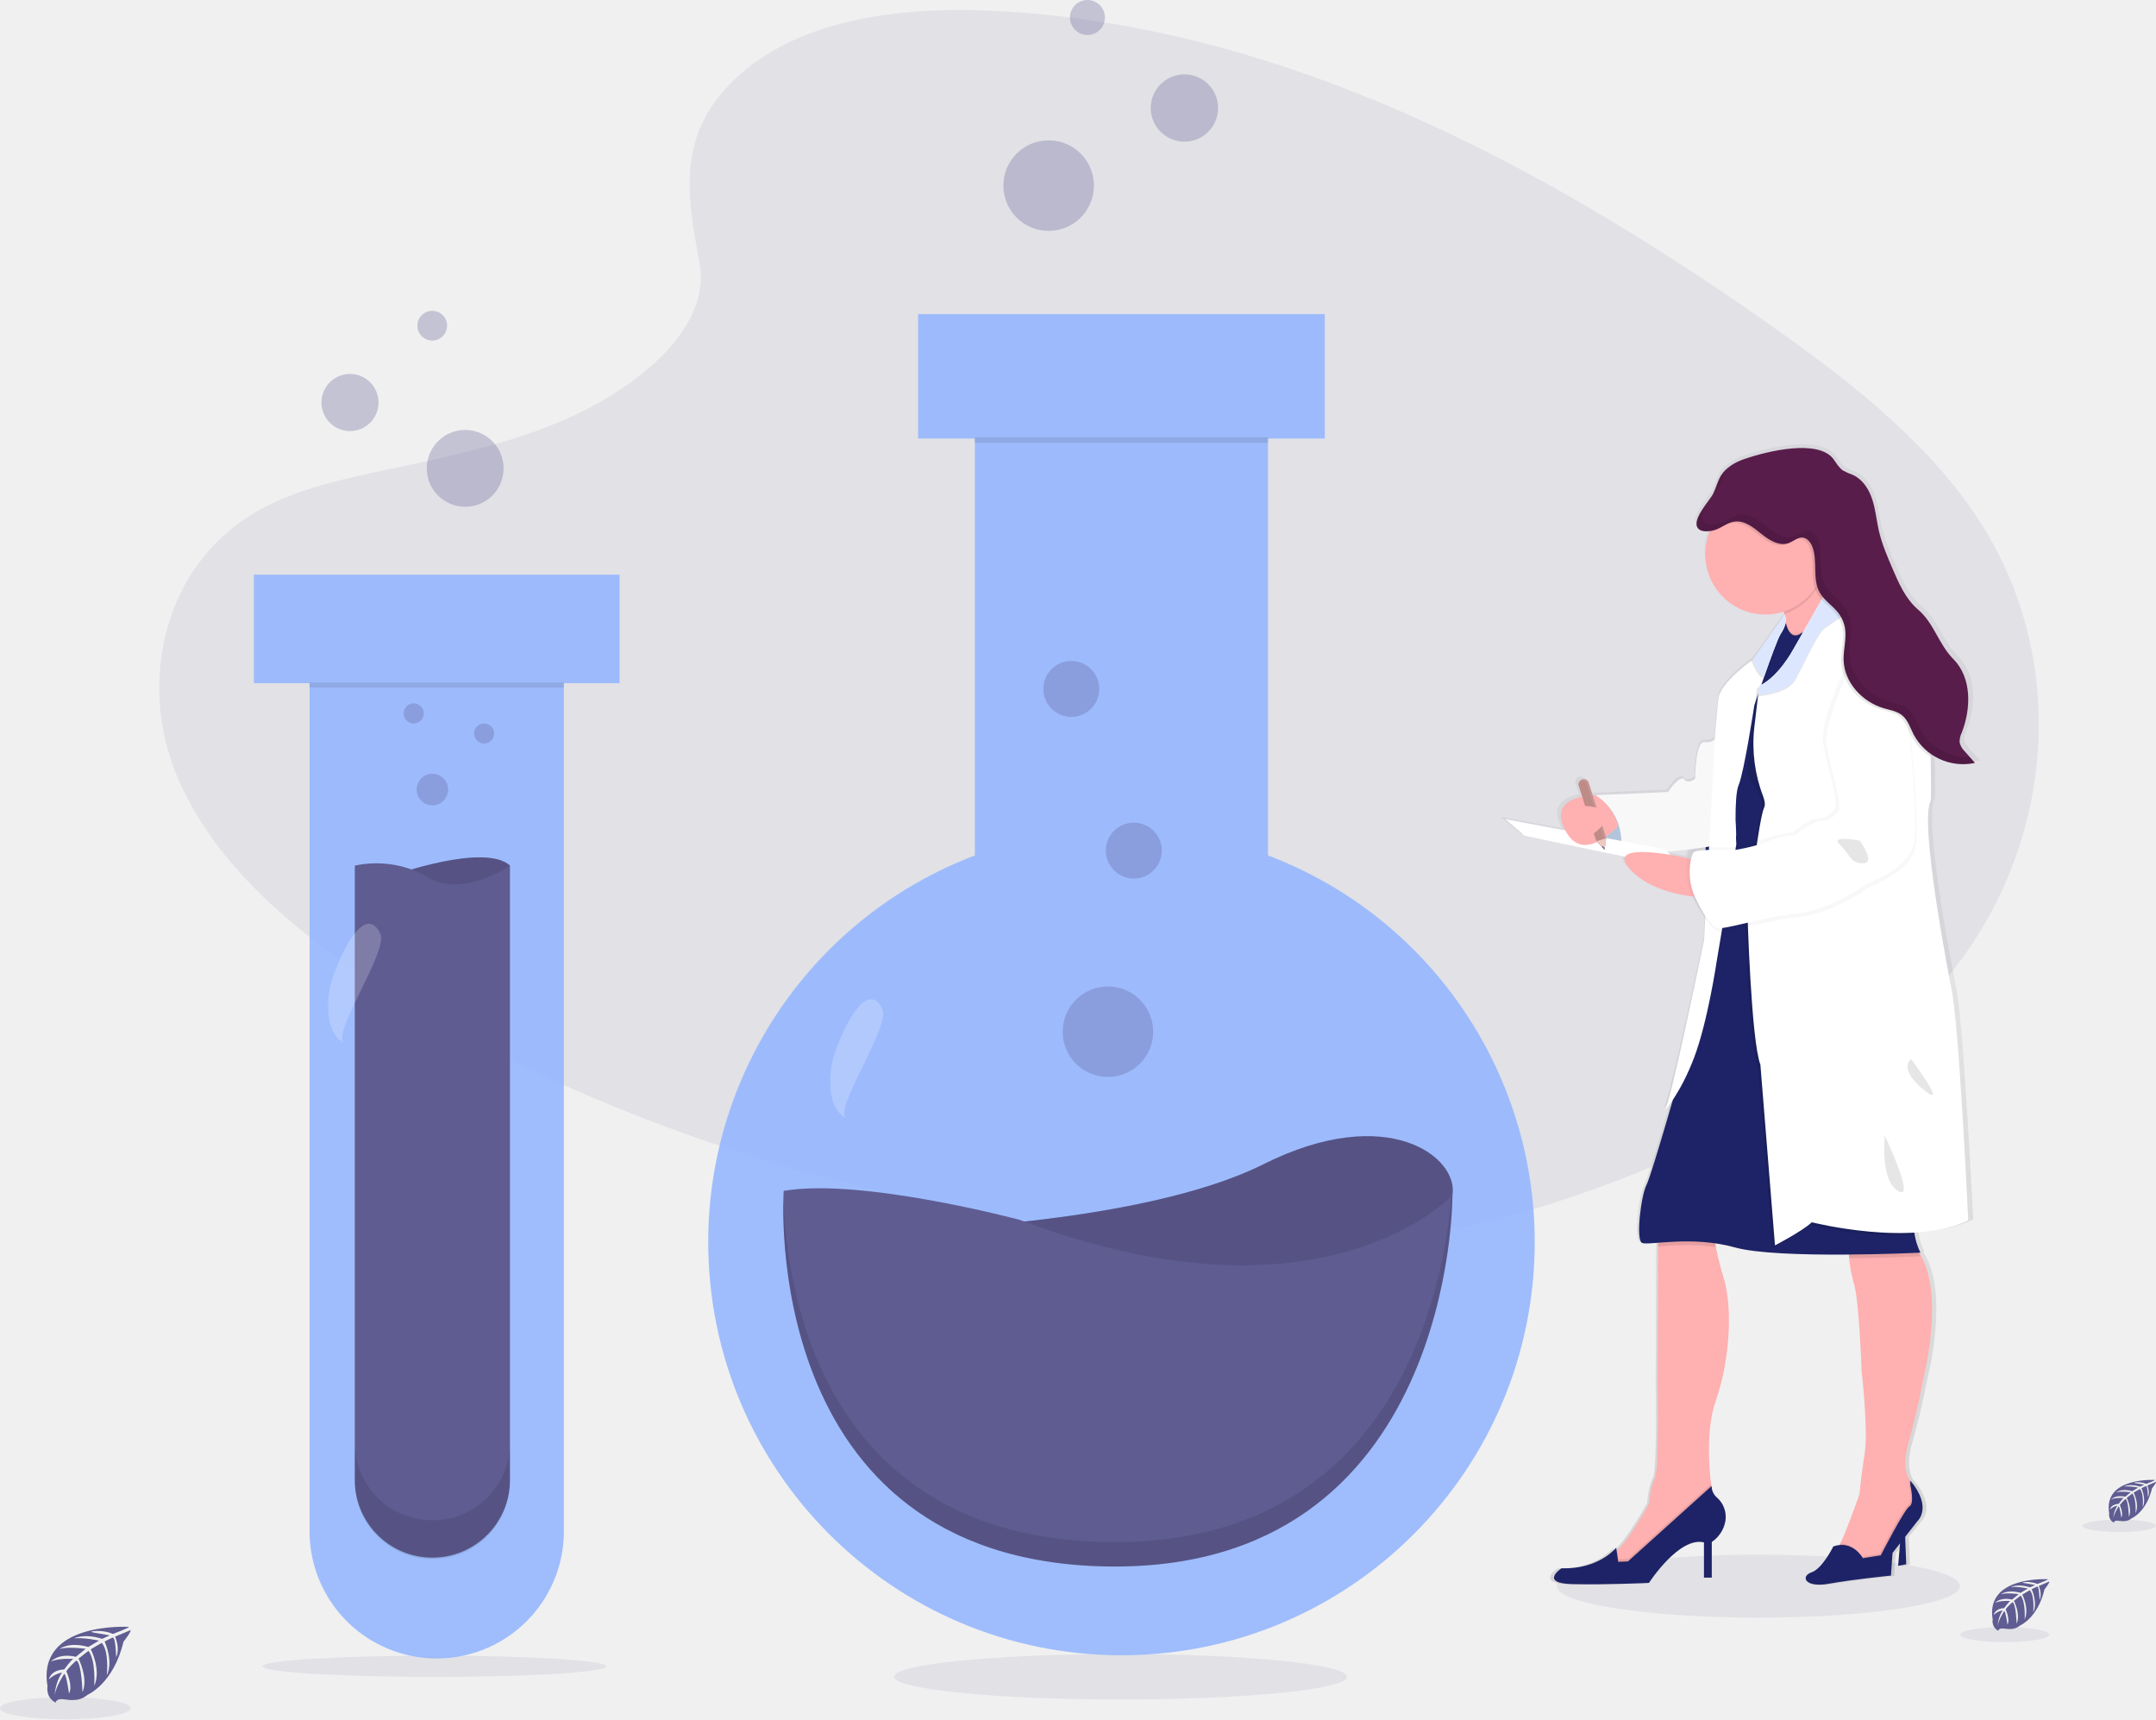
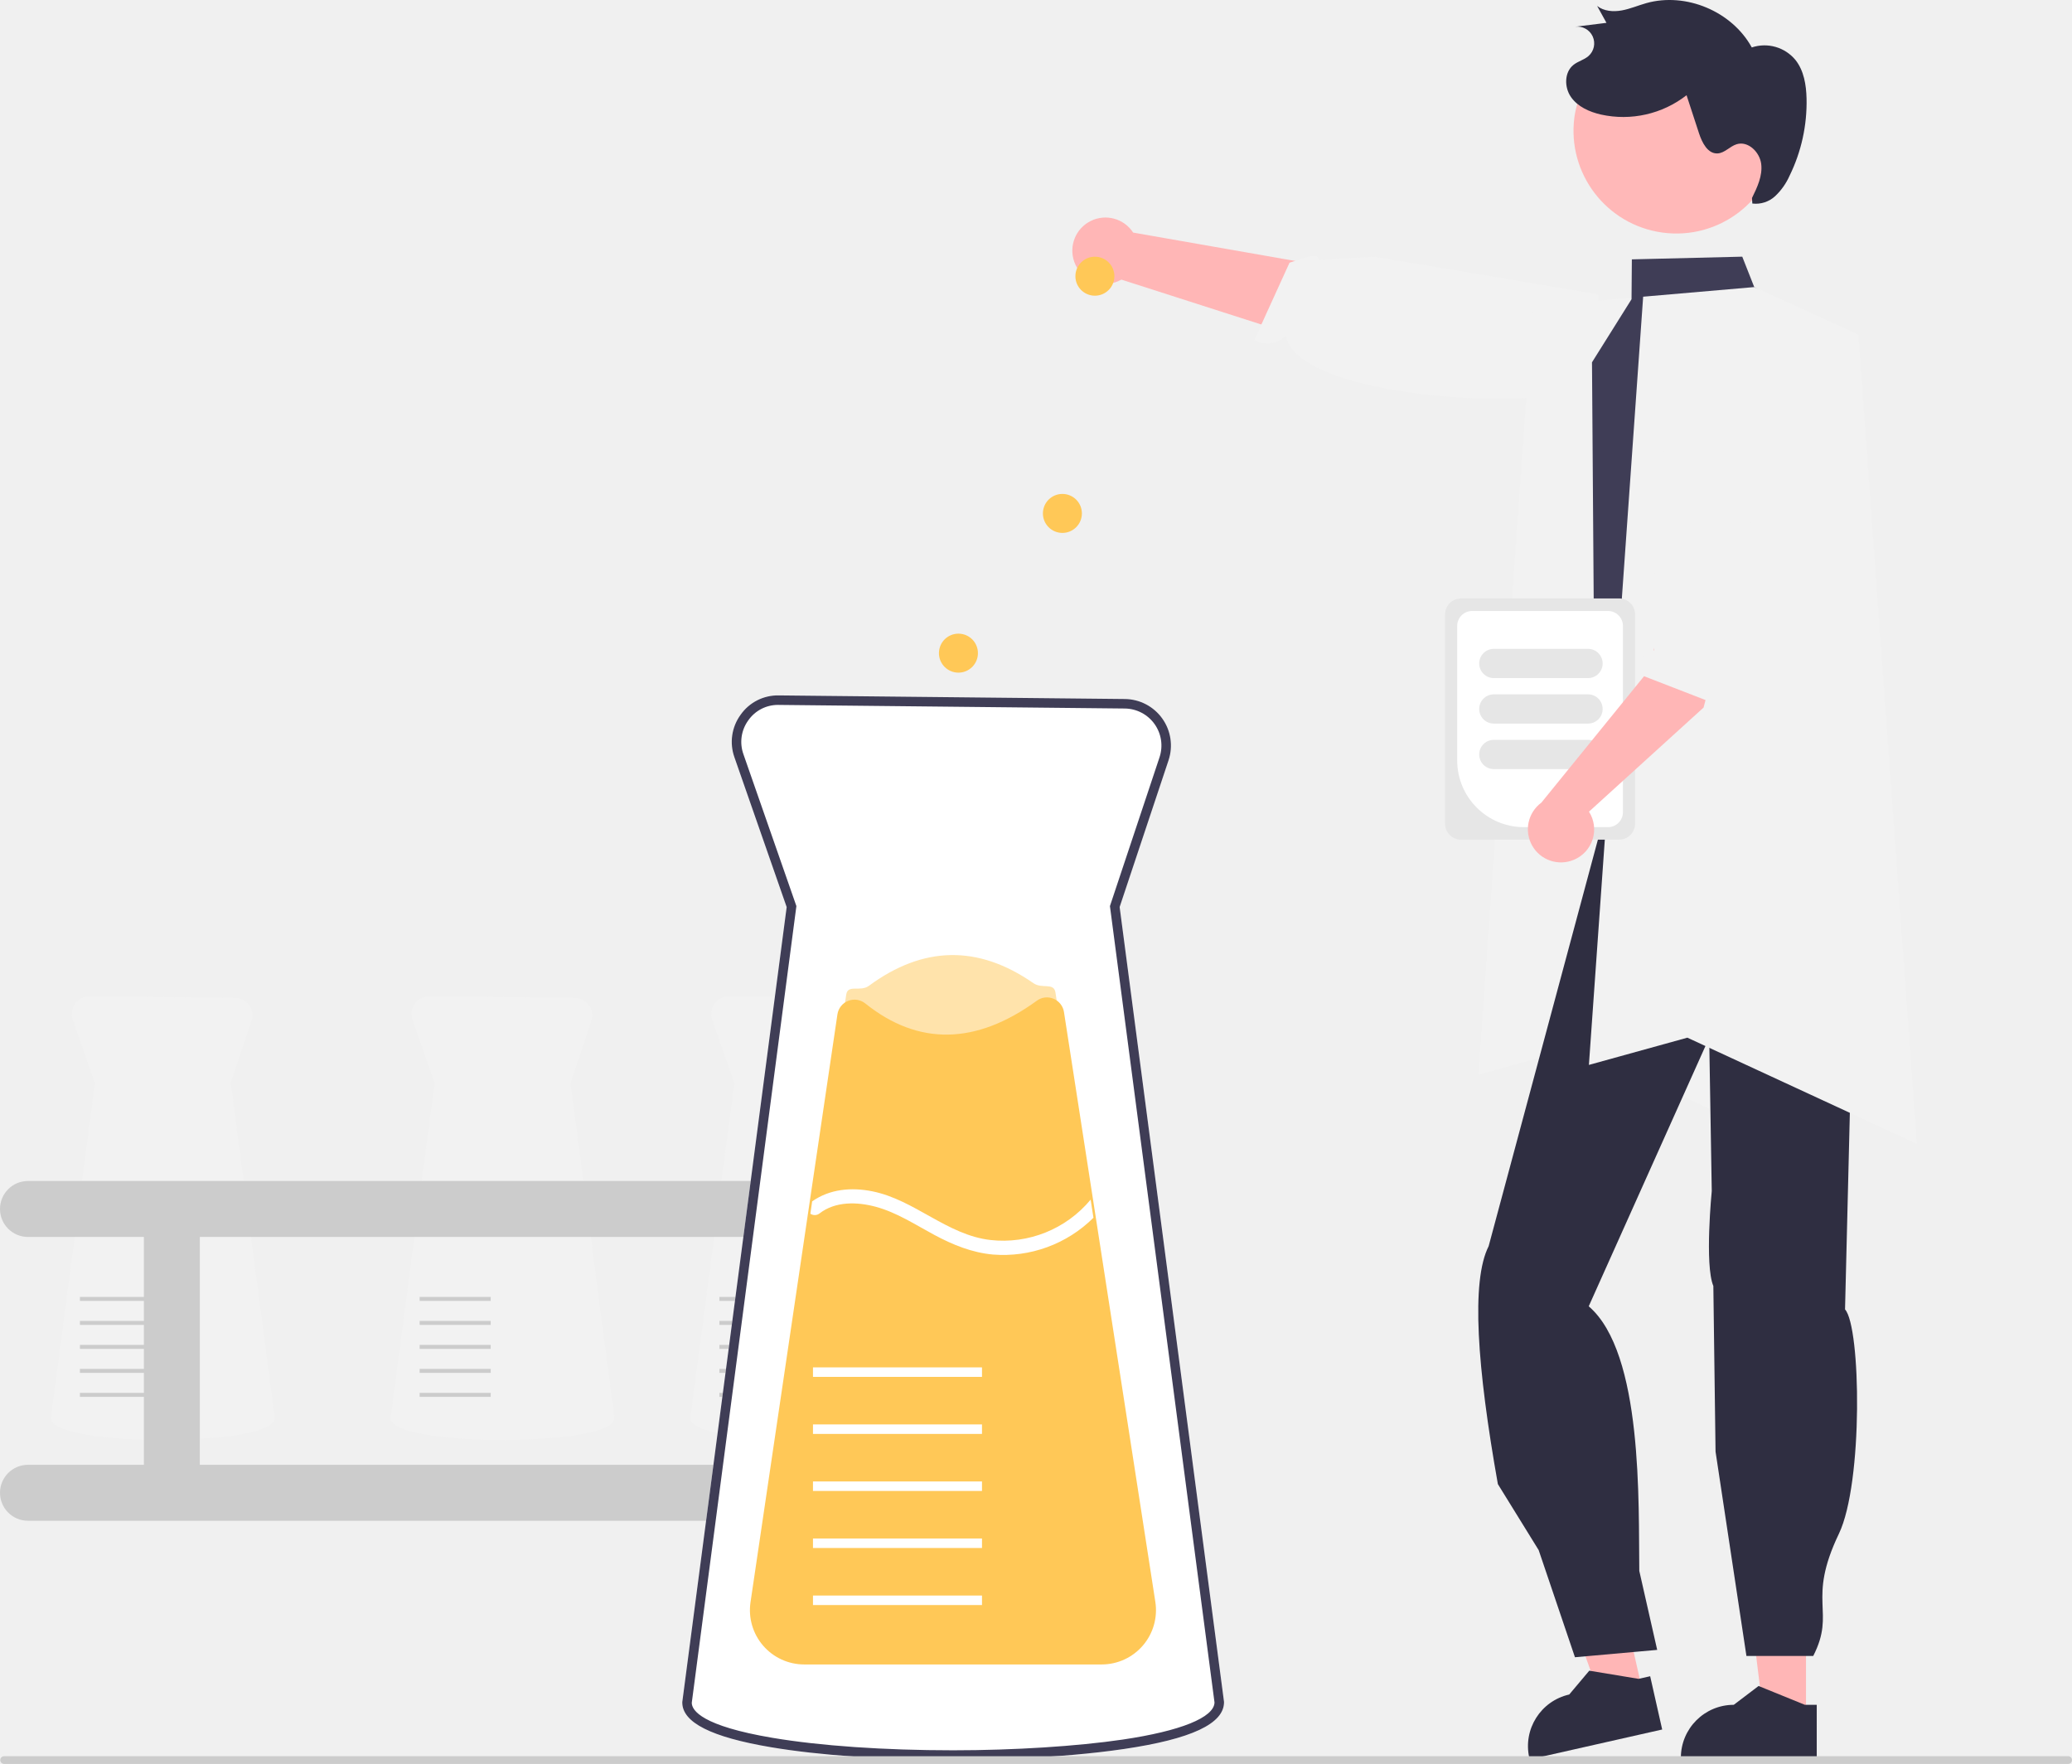
- <svg xmlns="http://www.w3.org/2000/svg" id="b411f001-b16f-4358-a5a6-150c98662c8c" data-name="Layer 1" width="987.62" height="787.4" viewBox="0 0 987.62 787.4">
-   <defs>
-     <linearGradient id="74856d48-f61b-42c8-be79-e45253bc3d47" x1="903.3" y1="782.16" x2="903.3" y2="259.8" gradientUnits="userSpaceOnUse">
-       <stop offset="0" stop-color="gray" stop-opacity="0.25" />
-       <stop offset="0.54" stop-color="gray" stop-opacity="0.12" />
-       <stop offset="1" stop-color="gray" stop-opacity="0.1" />
-     </linearGradient>
-   </defs>
-   <path d="M165.23,801.37s-42.27-2.55-37.29,27.08c0,0-1,5.23,3.75,7.61,0,0,.08-2.2,4.34-1.45a19.36,19.36,0,0,0,4.59.22,9.57,9.57,0,0,0,5.62-2.32h0s11.88-4.91,16.51-24.33c0,0,3.42-4.24,3.28-5.33l-7.13,3s2.43,5.15.52,9.42c0,0-.24-9.23-1.61-9-.28.05-3.7,1.79-3.7,1.79s4.19,9,1,15.48c0,0,1.2-11.05-2.34-14.84l-5,2.94s4.91,9.26,1.58,16.81c0,0,.85-11.59-2.63-16.1l-4.55,3.55s4.6,9.13,1.79,15.39c0,0-.36-13.49-2.78-14.51,0,0-4,3.51-4.59,5,0,0,3.16,6.62,1.2,10.12,0,0-1.2-9-2.18-9,0,0-4,5.95-4.38,10,0,0,.17-6.08,3.41-10.61a11.89,11.89,0,0,0-6.07,3.14s.62-4.21,7.05-4.58c0,0,3.28-4.51,4.16-4.79,0,0-6.4-.53-10.28,1.19,0,0,3.41-4,11.45-2.17l4.5-3.67s-8.43-1.15-12,.12c0,0,4.11-3.51,13.21-.95l4.89-2.92s-7.19-1.55-11.47-1c0,0,4.52-2.44,12.9.2l3.5-1.57s-5.27-1-6.81-1.2-1.62-.59-1.62-.59a18.26,18.26,0,0,1,9.89,1.1S165.36,801.84,165.23,801.37Z" transform="translate(-106.19 -56.3)" fill="#5f5c92" />
-   <ellipse cx="29.92" cy="782.34" rx="29.92" ry="5.06" fill="#5f5c92" opacity="0.1" />
-   <path d="M1093.36,734.08s-23.84-1.44-21,15.26a4.08,4.08,0,0,0,2.12,4.3s0-1.24,2.44-.82a11.15,11.15,0,0,0,2.59.12,5.39,5.39,0,0,0,3.17-1.3h0s6.7-2.77,9.31-13.72c0,0,1.92-2.39,1.85-3l-4,1.72s1.37,2.9.29,5.32c0,0-.13-5.21-.9-5.09-.16,0-2.1,1-2.1,1s2.37,5,.59,8.72c0,0,.67-6.22-1.32-8.36l-2.84,1.65s2.77,5.23.89,9.49c0,0,.49-6.54-1.48-9.08l-2.57,2s2.6,5.14,1,8.68c0,0-.21-7.61-1.57-8.18a15.64,15.64,0,0,0-2.59,2.79s1.78,3.73.68,5.71c0,0-.68-5.07-1.24-5.09,0,0-2.23,3.35-2.46,5.65a12.18,12.18,0,0,1,1.92-6,6.69,6.69,0,0,0-3.42,1.78s.35-2.38,4-2.59c0,0,1.85-2.54,2.35-2.7,0,0-3.61-.3-5.8.67,0,0,1.93-2.24,6.46-1.22l2.53-2.07s-4.75-.65-6.76.07c0,0,2.32-2,7.44-.54l2.76-1.65a24.87,24.87,0,0,0-6.46-.55s2.54-1.38,7.27.11l2-.89s-3-.58-3.83-.67-.92-.33-.92-.33a10.32,10.32,0,0,1,5.58.62S1093.43,734.34,1093.36,734.08Z" transform="translate(-106.19 -56.3)" fill="#5f5c92" />
-   <ellipse cx="970.75" cy="698.79" rx="16.87" ry="2.85" fill="#5f5c92" opacity="0.1" />
-   <path d="M1044.34,779.55S1015.56,777.82,1019,798a4.93,4.93,0,0,0,2.56,5.19s0-1.5,3-1a13.14,13.14,0,0,0,3.13.15,6.52,6.52,0,0,0,3.82-1.58h0s8.09-3.34,11.23-16.56c0,0,2.33-2.89,2.24-3.63l-4.86,2.08s1.66,3.5.36,6.41c0,0-.16-6.29-1.09-6.14-.19,0-2.53,1.21-2.53,1.21s2.86,6.11.7,10.54c0,0,.82-7.52-1.59-10.09l-3.42,2s3.34,6.31,1.08,11.45c0,0,.58-7.89-1.8-11l-3.09,2.41s3.13,6.22,1.22,10.48c0,0-.25-9.18-1.9-9.87,0,0-2.71,2.38-3.12,3.37,0,0,2.15,4.51.82,6.89,0,0-.82-6.12-1.49-6.15,0,0-2.7,4.05-3,6.83a14.77,14.77,0,0,1,2.33-7.22,8.15,8.15,0,0,0-4.14,2.14s.42-2.86,4.8-3.11c0,0,2.23-3.08,2.83-3.27,0,0-4.36-.36-7,.81,0,0,2.33-2.7,7.8-1.47l3.06-2.5s-5.74-.79-8.17.08c0,0,2.8-2.39,9-.65l3.33-2s-4.89-1.05-7.8-.67c0,0,3.07-1.66,8.78.14l2.38-1.07s-3.59-.71-4.63-.82-1.11-.4-1.11-.4a12.43,12.43,0,0,1,6.73.75S1044.42,779.87,1044.34,779.55Z" transform="translate(-106.19 -56.3)" fill="#5f5c92" />
-   <ellipse cx="918.32" cy="748.62" rx="20.37" ry="3.44" fill="#5f5c92" opacity="0.1" />
-   <ellipse cx="805.49" cy="726.42" rx="92.33" ry="14.41" fill="#5f5c92" opacity="0.1" />
-   <ellipse cx="513.32" cy="767.92" rx="103.75" ry="10.41" fill="#5f5c92" opacity="0.1" />
-   <ellipse cx="198.99" cy="763.13" rx="78.75" ry="4.86" fill="#5f5c92" opacity="0.1" />
-   <path d="M445,90.55c29.21-26,75.07-31.33,116.8-29.26,131.09,6.51,249.42,69.8,351.78,141.39,37.06,25.91,73.54,53.84,97.59,89.53,49,72.64,34.44,173.28-33.64,233.13-23.17,20.36-51.25,36-80.08,49.81-51.26,24.61-106.57,44.36-164.74,50-41.49,4-83.49.75-124.73-4.85C492.74,604.66,379.63,570.1,284.83,511,243.25,485,204.05,452.8,186.91,410.85s-6.17-95.11,36.29-119.94c17.56-10.27,38.56-14.91,59.11-19.26,30.26-6.41,61-12.73,88.31-25.77,28.2-13.46,61.59-39.49,56-69.28C420.64,144.63,415.83,116.55,445,90.55Z" transform="translate(-106.19 -56.3)" fill="#5f5c92" opacity="0.1" />
-   <path d="M687.05,448.08V257.14h26v-57H526.75v57h26V448.08a189.38,189.38,0,0,0-122.14,177c0,104.55,84.76,189.3,189.31,189.3s189.3-84.75,189.3-189.3A189.37,189.37,0,0,0,687.05,448.08Z" transform="translate(-106.19 -56.3)" fill="#96b7fe" opacity="0.9" />
-   <rect x="446.52" y="200.25" width="134.34" height="2.57" opacity="0.1" />
-   <path d="M514,620s114-2,171-30.53,89.57-3.06,86.51,14.25-19.33,50.88-84.47,55S514,620,514,620Z" transform="translate(-106.19 -56.3)" fill="#5f5c92" />
-   <path d="M514,620s114-2,171-30.53,89.57-3.06,86.51,14.25-19.33,50.88-84.47,55S514,620,514,620Z" transform="translate(-106.19 -56.3)" opacity="0.1" />
-   <path d="M465.18,601.7S453,770.65,612.75,773.7s158.77-170,158.77-170-59,64.11-198.46,11.19C573.06,614.93,500.8,595.59,465.18,601.7Z" transform="translate(-106.19 -56.3)" fill="#5f5c92" />
-   <path d="M771,604.31c-3.19,38.92-23.88,160.75-158.19,158.18C481.15,760,466.24,644.9,465.07,604.41c-.73,21.73-.08,166.45,147.71,169.28,159.79,3,158.77-170,158.77-170S771.35,603.94,771,604.31Z" transform="translate(-106.19 -56.3)" opacity="0.1" />
-   <circle cx="507.53" cy="472.5" r="20.73" fill="#5f5c92" opacity="0.3" />
-   <circle cx="519.37" cy="389.57" r="12.83" fill="#5f5c92" opacity="0.3" />
-   <circle cx="490.74" cy="315.52" r="12.83" fill="#5f5c92" opacity="0.3" />
-   <path d="M487,544.79c-1.1,8.74-.88,19.68,6.93,23.76-6.55-3.42,20.3-42.2,16.49-50.12C502.27,501.53,488,536.67,487,544.79Z" transform="translate(-106.19 -56.3)" fill="#fff" opacity="0.2" />
-   <circle cx="480.37" cy="85.01" r="20.73" fill="#5f5c92" opacity="0.3" />
-   <circle cx="542.56" cy="49.47" r="15.41" fill="#5f5c92" opacity="0.3" />
-   <circle cx="498.14" cy="8.01" r="8.01" fill="#5f5c92" opacity="0.3" />
-   <path d="M390,319.48H222.47v49.69H248V756.83a58.25,58.25,0,1,0,116.49,0V369.17H390Z" transform="translate(-106.19 -56.3)" fill="#96b7fe" opacity="0.9" />
-   <path d="M286.81,457s41.46-14.81,53-4.28c0,0-16.79,24.68-32.25,23.69S286.81,457,286.81,457Z" transform="translate(-106.19 -56.3)" fill="#5f5c92" />
-   <path d="M286.81,457s41.46-14.81,53-4.28c0,0-16.79,24.68-32.25,23.69S286.81,457,286.81,457Z" transform="translate(-106.19 -56.3)" opacity="0.1" />
-   <path d="M339.79,452.76V734.12a35.54,35.54,0,0,1-35.54,35.54h0a35.54,35.54,0,0,1-35.54-35.54V452.76s17.11-4.61,33.23,5.27S339.79,452.76,339.79,452.76Z" transform="translate(-106.19 -56.3)" fill="#5f5c92" />
-   <rect x="141.79" y="312.56" width="116.49" height="2.29" opacity="0.1" />
-   <path d="M304.25,752.55h0A35.54,35.54,0,0,1,268.71,717v17.77a35.54,35.54,0,0,0,35.54,35.54h0a35.54,35.54,0,0,0,35.54-35.54V717A35.54,35.54,0,0,1,304.25,752.55Z" transform="translate(-106.19 -56.3)" opacity="0.1" />
-   <circle cx="198.07" cy="361.59" r="7.24" fill="#5f5c92" opacity="0.3" />
-   <circle cx="221.76" cy="335.92" r="4.61" fill="#5f5c92" opacity="0.3" />
-   <circle cx="189.51" cy="326.71" r="4.61" fill="#5f5c92" opacity="0.3" />
-   <path d="M257,510.24c-1.1,8.74-.88,19.68,6.93,23.76-6.56-3.42,20.3-42.19,16.49-50.12C272.25,467,258,502.13,257,510.24Z" transform="translate(-106.19 -56.3)" fill="#fff" opacity="0.2" />
-   <circle cx="213.09" cy="214.5" r="17.59" fill="#5f5c92" opacity="0.3" />
-   <circle cx="160.32" cy="184.34" r="13.08" fill="#5f5c92" opacity="0.3" />
-   <circle cx="198.01" cy="149.16" r="6.8" fill="#5f5c92" opacity="0.3" />
-   <path d="M1002.05,507.62s-15.35-76.34-9.48-85.84c0,0,.21-8.83-.14-20.08,0-.43,0-.86,0-1.3a26.53,26.53,0,0,0,3.22,1.88,26,26,0,0,0,17.57,2.27l-4.67-5.18c-1.11-1.24-2.28-2.57-2.52-4.21a9.17,9.17,0,0,1,1-4.55c4.41-11.15,4.68-25.18-3.86-33.69-7.18-7.16-8.94-16.4-16.7-22.93-5.7-4.79-8.83-11.81-11.79-18.58-2.5-5.74-5-11.52-6.45-17.6-1.12-4.75-1.56-9.66-3.1-14.3s-4.4-9.15-8.89-11.22a32.66,32.66,0,0,1-4.83-2.14c-1.92-1.29-3.07-3.39-4.45-5.22-7-9.31-30.6-3.83-41.76-.05a23.51,23.51,0,0,0-8.25,4.57l.1-.17.28-.41a14.78,14.78,0,0,0-3.12,3.48c-1.63,2.58-2.31,5.61-3.66,8.33-1.64,3.3-10.74,12.51-6.83,16.22a3.35,3.35,0,0,0,.91.6,8.15,8.15,0,0,0,4.61.46c-.06.13-.12.26-.17.39a27.26,27.26,0,0,0-2,10.31,27.9,27.9,0,0,0,28.14,27.65,28.52,28.52,0,0,0,8.62-1.32c.07.35.13.7.19,1.05,0,.15,0,.29.07.43l0,0-.49.69-.08-.13-14.59,20.4c-2.23,1.56-15.08,10.86-15.77,17.83-.76,7.63-1.52,16.57-1.52,16.57l-.1,1.91a5.76,5.76,0,0,1-4.64,1.26c-4.55-.75-4.55,16.76-4.55,16.76s-3,2.79-5.11.37-7.58,5.77-7.58,5.77l-34.49,1.49h0l-.79,0-1.86-5.76a2.43,2.43,0,0,0-3-1.54,1.94,1.94,0,0,0-.42.17l-.12.08a1.46,1.46,0,0,0-.24.17.69.69,0,0,0-.13.11,1.7,1.7,0,0,0-.19.19,1.47,1.47,0,0,0-.1.13l-.06.06h0a2.35,2.35,0,0,0-.34,2.08l1.6,4.94c-6.65,1.34-13.46,5.11-7.91,15.51l-28.12-5.19,9.1,7.63,47,9.7c-.62,1.12-.21,2.73,1.73,5,8.35,9.82,23.61,12.48,29.74,13.18a52.59,52.59,0,0,0,6,10.19l-.54,9.78s-15.52,74.59-18.37,78.38A44.23,44.23,0,0,0,872,559c-4.51,15.33-10.81,36.31-12.46,39.45-2.66,5-5.12,25.32-2.09,26.63.95.4,3.58.21,7.37-.08v1.68l-.17,63.75s.76,39.11-1.33,42.83-2.65,11.54-2.65,11.54-8.38,15.43-15,21.63l-.15.13-.21-1.46s-8,10.06-25.58,9.5c0,0-10.61,6.89,5.12,7.26s35.81-.56,35.81-.56,14-21.41,25.77-18.62v16.2h3.6V762.54a14.76,14.76,0,0,0,6.4-9.71,11.75,11.75,0,0,0-4.19-10.89,7,7,0,0,1-2.3-5.1l-.13.11c0-.32-.08-.65-.13-1-1-8.38-2.31-25.62,2.25-38.4,6.25-17.51,8.15-41.89,3.6-56.42A129.1,129.1,0,0,1,891.93,627c-.11-.61-.22-1.18-.31-1.72a71,71,0,0,1,9.23,1.89c10.56,2.9,33.63,3.44,53.33,3.29.05.54.11,1.1.17,1.67a60.66,60.66,0,0,0,2.22,11.6c2.46,7.46,3.6,40.22,3.6,40.22s3.19,26.95,1.45,37.93c-1,6.1-1.84,12.22-2.39,18.37v.12s-5.22,14.89-9,23c-.1.21-.19.41-.29.61a12.6,12.6,0,0,0-3,.65s-5.11,10.24-10.23,11.92-3.41,7.26,8.15,5.21,29-3.72,29-3.72l.76-10.43,3.55-4.44-.9,10.4,3.79-.74-.5-12.66,5.81-7.27s7-6.24-3.41-18.52v.26c-.11-.18-.22-.36-.34-.53l0-.06c-1.72-2.68-3.1-7.67-.58-16.53,4.55-16,7.2-30.53,7.2-30.53s10.17-38.91-2.06-57.33l.55,0a31.08,31.08,0,0,1-2.64-8.18c-.06-.34-.11-.69-.17-1,9-.52,17.93-2.16,25.16-5.68C1010,614.69,1005.65,522.33,1002.05,507.62Zm-114.83-64.4v.18l-1.87.09Zm-6.37.88a2,2,0,0,0-.84.4,8.31,8.31,0,0,0-1.46,3.82l-2.9-.66s-2-.43-5-.91l-1.39-1.39C873.12,445,877.08,444.57,880.85,444.1Z" transform="translate(-106.19 -56.3)" fill="url(#74856d48-f61b-42c8-be79-e45253bc3d47)" />
-   <polygon points="870.61 703.96 869.5 717.14 873.21 716.39 872.65 702.11 870.61 703.96" fill="#1d2366" />
-   <path d="M892.19,697.73C887.72,710.46,889,727.65,890,736c.37,3.09.71,5,.71,5s-6.68,15.22-7.24,15.78S863.79,769,863.79,769l-13.36,7.79s-13.55-5.94-7-8a9.87,9.87,0,0,0,3.5-2.39c6.48-6.18,14.69-21.55,14.69-21.55s.55-7.79,2.59-11.5,1.3-42.68,1.3-42.68l.17-63.54,0-8.28,25.42.19a58.33,58.33,0,0,0,1.1,8.37,129.44,129.44,0,0,0,3.54,14.08C900.16,656,898.31,680.28,892.19,697.73Z" transform="translate(-106.19 -56.3)" fill="#ffb0b1" />
-   <path d="M890.7,741s-6.68,15.22-7.24,15.78S863.79,769,863.79,769l-13.36,7.79s-13.55-5.94-7-8a9.87,9.87,0,0,0,3.5-2.39l.58,4.06,4.46-.19L890,736C890.36,739.08,890.7,741,890.7,741Z" transform="translate(-106.19 -56.3)" opacity="0.1" />
-   <path d="M890.24,736.88,851.92,771.4l-4.46.18-.92-6.49s-7.8,10-25.06,9.46c0,0-10.39,6.87,5,7.24s35.08-.56,35.08-.56,13.73-21.34,25.23-18.55v16.14h3.53V762.49a14.67,14.67,0,0,0,6.26-9.67,11.83,11.83,0,0,0-4.1-10.86A7,7,0,0,1,890.24,736.88Z" transform="translate(-106.19 -56.3)" fill="#1d2366" />
-   <path d="M980.33,717.58c-2.47,8.83-1.12,13.8.56,16.47l0,.06A30.42,30.42,0,0,1,985.36,745l.16.84-17.44,25.42-9.46,3.71s-15.22-5.19-12.44-6.68c.7-.37,1.79-2.29,3-5,3.73-8,8.85-22.86,8.85-22.86v-.13c.53-6.13,1.39-12.23,2.34-18.31,1.7-10.93-1.42-37.79-1.42-37.79s-1.11-32.65-3.53-40.08a62,62,0,0,1-2.17-11.56c-.5-4.67-.61-8.48-.61-8.48s10-13.92,28.39,1.11a20.54,20.54,0,0,1,3.83,4.17c12.69,18,2.48,57.81,2.48,57.81S984.78,701.63,980.33,717.58Z" transform="translate(-106.19 -56.3)" fill="#ffb0b1" />
-   <path d="M985.52,745.79l-17.44,25.42-9.46,3.71s-15.22-5.19-12.44-6.68c.7-.37,1.79-2.29,3-5,6.44,0,9.78,6.08,9.78,6.08l8.16-1.29s10.77-21.16,13.18-22.45.37-9.66.37-9.66v-2.13l.19.23,0,.06A30.42,30.42,0,0,1,985.36,745Z" transform="translate(-106.19 -56.3)" opacity="0.1" />
-   <path d="M959.54,769.91s-4.64-8.53-13.54-5.38c0,0-5,10.21-10,11.88s-3.34,7.23,8,5.19,28.39-3.71,28.39-3.71l.74-10.39,11.5-14.66s6.87-6.22-3.34-18.46v2.13s2,8.35-.37,9.65-13.17,22.45-13.17,22.45Z" transform="translate(-106.19 -56.3)" fill="#1d2366" />
-   <path d="M891.07,619.05a58.33,58.33,0,0,0,1.1,8.37c-10.47-1.54-20.18-.77-26.54-.28l0-8.28Z" transform="translate(-106.19 -56.3)" opacity="0.1" />
-   <path d="M985.89,631.67s-14.88.72-32.6.87c-.5-4.67-.61-8.48-.61-8.48s10-13.92,28.39,1.11a20.54,20.54,0,0,1,3.83,4.17A24.42,24.42,0,0,0,985.89,631.67Z" transform="translate(-106.19 -56.3)" opacity="0.1" />
-   <path d="M985.89,630s-65.13,3.15-85-2.41-39.52-.75-42.49-2.05-.55-21.52,2-26.53,16.89-55.67,16.89-55.67l13.73-71.63,14.48-4,1-.28,25.21-7,18.49-5.1s36.74,143.44,33.58,154a27,27,0,0,0-.53,12.45A31.19,31.19,0,0,0,985.89,630Z" transform="translate(-106.19 -56.3)" fill="#1d2366" />
-   <path d="M843.2,422.72s-13,13.92-3.16,21.71,16.33.75,16.33.75Z" transform="translate(-106.19 -56.3)" fill="#c7daf5" />
-   <path d="M843.2,422.72s-13,13.92-3.16,21.71,16.33.75,16.33.75Z" transform="translate(-106.19 -56.3)" opacity="0.1" />
-   <path d="M948.32,331.06s-1.52,1.44-3.82,3.59c-3.27,3.05-8.11,7.52-12.41,11.27-6,5.18-10.85,9-9.1,5.73s1.42-8.89.55-14.18l-.18-1.05a97.29,97.29,0,0,0-2.88-11.49s9.61-12.42,14.93-17.32c2-1.83,3.37-2.61,3.44-1.33.1,1.74,1.41,5.54,3,9.66.06.12.11.25.16.37,1.08,2.77,2.29,5.66,3.36,8.13C947,328.23,948.32,331.06,948.32,331.06Z" transform="translate(-106.19 -56.3)" fill="#ffb0b1" />
-   <path d="M942,316.31a27.6,27.6,0,0,1-18.48,21.16,95.43,95.43,0,0,0-3.06-12.54s18.09-23.38,18.37-18.65C939,308.08,940.34,312.06,942,316.31Z" transform="translate(-106.19 -56.3)" opacity="0.1" />
-   <path d="M921.74,343.72l2.34-3.29s1.55,9.46,7.26,5.29,6,31.4,6,31.4L931.2,468.7l-44.26-2.65,1.25-44.25,5-22.27,12.39-32.43L913,356.39Z" transform="translate(-106.19 -56.3)" opacity="0.1" />
-   <path d="M937.32,377.68l-5.54,82.8-.58,8.77-24.68-1.47-1-.06-18.61-1.11,1.25-44.26,5-22.26,12.39-32.43L913,356.94l8.77-12.66,2.34-3.3s1.55,9.47,7.26,5.29l.11-.08h0C937.05,342.61,937.32,377.68,937.32,377.68Z" transform="translate(-106.19 -56.3)" fill="#1d2366" />
-   <path d="M893.85,392.29s-2.22,4.64-6.68,3.9-4.45,16.7-4.45,16.7-3,2.78-5,.37-7.42,5.75-7.42,5.75l-33.77,1.49s15,6.86,12.06,27.65c0,0,51-3.16,52.7-8S893.85,392.29,893.85,392.29Z" transform="translate(-106.19 -56.3)" fill="#fff" />
-   <path d="M893.85,392.29s-2.22,4.64-6.68,3.9-4.45,16.7-4.45,16.7-3,2.78-5,.37-7.42,5.75-7.42,5.75l-33.77,1.49s15,6.86,12.06,27.65c0,0,51-3.16,52.7-8S893.85,392.29,893.85,392.29Z" transform="translate(-106.19 -56.3)" opacity="0.03" />
-   <polygon points="689.5 375.14 698.41 382.75 771.71 398.15 762.61 388.88 689.5 375.14" fill="#fff" />
-   <path d="M921.87,346.64c-1.21,1.82-4.69,11.38-7.61,19.69-2.42,6.92-4.45,13-4.45,13s-4.73,30.81-7.14,36.37S901.56,443,901.56,443l-9,53.63s-4.08,27.65-10.38,44.16C876,557,869,564.63,868.81,564.86c2.79-3.77,18-78.11,18-78.11l5-93.72s.74-8.9,1.49-16.51,15.77-18,15.77-18l14.52-20.65C925.08,339.9,924.1,343.3,921.87,346.64Z" transform="translate(-106.19 -56.3)" fill="#fff" />
-   <path d="M884,467.07s-21.34-.92-31.73-13.36,23.94-5,23.94-5l8.9,2Z" transform="translate(-106.19 -56.3)" fill="#ffb0b1" />
-   <path d="M983.85,609.4a27,27,0,0,0-.53,12.45c-23.32,1.66-48.27-4.66-48.27-4.66-4.64,4.27-16.89,10.58-16.89,10.58L911.48,545c-4.26-11.14-5.93-69.59-5.93-69.59s.38-3.06,1-7.64c0-.11,0-.23.05-.34,1.67-12.8,5-36.83,6.58-40.08,2.23-4.45-6.86-16.32-6.86-16.32l4.13-35.28.5-4.25c8.73-3.9,15.41-16.33,15.41-16.33l5.12-9h0c5.59-3.58,5.86,31.49,5.86,31.49l-5.54,82.8,18.49-5.1S987,598.82,983.85,609.4Z" transform="translate(-106.19 -56.3)" opacity="0.1" />
-   <path d="M1007.79,615.15c-25.42,12.62-71.63.93-71.63.93-4.64,4.27-16.89,10.58-16.89,10.58l-6.68-82.77c-4.26-11.13-5.93-69.58-5.93-69.58s5.38-43.61,7.6-48.06c.65-1.3.34-3.23-.43-5.31a67.28,67.28,0,0,1-4.07-31.14l1.78-15.15.5-4.25c8.72-3.9,15.4-16.34,15.4-16.34l4.65-8.14,8.56-15,4.05-7.1.68.62,5.26,4.76s2.23,1.84,5.57,4.67c7.28,6.13,19.86,16.93,26.34,23.53,5.71,5.83,7.51,28.46,8,45.5.35,11.21.14,20,.14,20-5.76,9.46,9.27,85.55,9.27,85.55C1003.52,523.11,1007.79,615.15,1007.79,615.15Z" transform="translate(-106.19 -56.3)" fill="#fff" />
-   <path d="M959,353.88s-17.45,33.22-15.4,45.83,7.79,26.91,5,30.25a10.26,10.26,0,0,1-8.17,4.08c-2.78.19-10.21,5.38-10.21,5.94s-6.86.56-13,3.16S902,447.22,902,447.22s-17.63-.56-19.3,1.11-3.34,11.69.19,19.67,7.42,13.92,10.39,15,21.71-5.19,36.92-6.68S962,462.81,962,462.81s18.18-6.5,21.34-17.45-3.9-71.07-3.9-71.07S974,346.27,959,353.88Z" transform="translate(-106.19 -56.3)" opacity="0.03" />
-   <path d="M956.76,351.1s-17.44,33.21-15.4,45.83,7.79,26.91,5,30.25a10.26,10.26,0,0,1-8.17,4.08c-2.78.19-10.2,5.38-10.2,5.94s-6.87.55-13,3.15-15.22,4.08-15.22,4.08-17.63-.55-19.3,1.12-3.34,11.69.19,19.67,7.42,13.92,10.39,15,21.71-5.2,36.93-6.68S959.73,460,959.73,460s18.18-6.49,21.34-17.44-3.9-71.07-3.9-71.07S971.79,343.49,956.76,351.1Z" transform="translate(-106.19 -56.3)" opacity="0.03" />
-   <path d="M958.43,352.21S941,385.43,943,398s7.79,26.91,5,30.25a10.23,10.23,0,0,1-8.17,4.08c-2.78.19-10.2,5.38-10.2,5.94s-6.87.56-13,3.16-15.22,4.08-15.22,4.08-17.63-.56-19.3,1.11-3.34,11.69.19,19.67,7.42,13.92,10.39,15,21.71-5.19,36.93-6.68,31.73-13.54,31.73-13.54,18.18-6.5,21.34-17.45-3.9-71.07-3.9-71.07S973.46,344.6,958.43,352.21Z" transform="translate(-106.19 -56.3)" fill="#fff" />
-   <path d="M958.06,441.28s-13.92-2.78-9.09,1.86,4.82,8.72,10.76,8.53S958.06,441.28,958.06,441.28Z" transform="translate(-106.19 -56.3)" opacity="0.1" />
-   <path d="M981.63,541.3s-6.31,4.27,5.75,14.1S981.63,541.3,981.63,541.3Z" transform="translate(-106.19 -56.3)" opacity="0.1" />
-   <path d="M969.56,576.37c0,.56-2.22,20.41,6.13,25.42S969.56,576.37,969.56,576.37Z" transform="translate(-106.19 -56.3)" opacity="0.1" />
-   <path d="M837.07,420.48c-6.72.23-21.27,2.29-13.73,16.35,6.67,12.44,17.87,4.13,24.14-2.19A23.73,23.73,0,0,0,837.07,420.48Z" transform="translate(-106.19 -56.3)" fill="#ffb0b1" />
-   <path d="M848.19,433.91h0Z" transform="translate(-106.19 -56.3)" fill="#ffb0b1" />
-   <path d="M847.59,434.53c.1-.09.19-.19.28-.28C847.78,434.34,847.69,434.44,847.59,434.53Z" transform="translate(-106.19 -56.3)" fill="#ffb0b1" />
-   <path d="M956.21,334.42c-7.14,4.88-13.13,9-14.29,9.86-3.21,2.36-9.33,16.28-13.23,23.38-3.14,5.72-13.31,7.19-17.15,7.55L912,371c8.72-3.89,15.4-16.33,15.4-16.33l17.26-30.24,5.94,5.38S952.87,331.6,956.21,334.42Z" transform="translate(-106.19 -56.3)" opacity="0.1" />
-   <path d="M956.21,333.87c-7.14,4.87-13.13,9-14.29,9.85-3.21,2.37-9.33,16.28-13.23,23.38-3.14,5.72-13.31,7.19-17.15,7.55l.5-4.25c8.72-3.9,15.4-16.34,15.4-16.34l17.26-30.24,5.94,5.38S952.87,331,956.21,333.87Z" transform="translate(-106.19 -56.3)" fill="#dce7ff" />
-   <path d="M942.47,310.18a26.68,26.68,0,0,1-.61,5.76,27.17,27.17,0,0,1-4.24,9.86,27.56,27.56,0,1,1,4.85-15.62Z" transform="translate(-106.19 -56.3)" fill="#ffb0b1" />
-   <path d="M990.58,402.9a24.48,24.48,0,0,1-8.89-9.56c-1.55-3.07-2.58-6.6-5.24-8.79-2.38-1.94-5.6-2.42-8.55-3.29-9.77-2.89-18-11.82-18.28-22-.14-4.79,1.35-9.58.67-14.32a15.79,15.79,0,0,0-3.11-7.39,22.89,22.89,0,0,0-2.68-2.89c-1.3-1.23-2.67-2.42-3.85-3.73a14.53,14.53,0,0,1-2-2.65,13.09,13.09,0,0,1-1.07-2.47c-1.82-5.68-.17-12.44-2.21-18.19,0-.1-.07-.21-.11-.31-.78-2.05-2.35-4.09-4.52-4.25s-4.06,1.65-6.14,2.47c-4.36,1.69-9.07-1.19-12.7-4.13s-7.73-6.3-12.36-5.64c-3.05.43-5.47,2.52-8.28,3.6a13.41,13.41,0,0,1-2,.56,27.56,27.56,0,0,1,53.13,10.27,26.68,26.68,0,0,1-.61,5.76c.06.12.11.25.16.37,1.08,2.77,2.29,5.66,3.36,8.13l5.26,4.76s2.23,1.84,5.57,4.67c7.28,6.13,19.86,16.93,26.34,23.53C988.26,363.23,990.06,385.86,990.58,402.9Z" transform="translate(-106.19 -56.3)" opacity="0.1" />
-   <path d="M891,282.39c1.33-2.71,2-5.74,3.58-8.3,2.33-3.75,6.41-6.1,10.58-7.54,10.92-3.76,34-9.23,40.89,0,1.36,1.83,2.48,3.93,4.36,5.22a33.57,33.57,0,0,0,4.73,2.12c4.4,2.07,7.21,6.56,8.71,11.18s1.94,9.52,3,14.26c1.4,6.06,3.87,11.81,6.32,17.53,2.89,6.75,6,13.74,11.54,18.52,7.61,6.51,9.32,15.72,16.35,22.85,8.37,8.48,8.1,22.47,3.79,33.57a9.25,9.25,0,0,0-1,4.54,8.68,8.68,0,0,0,2.47,4.2l4.57,5.16a25.71,25.71,0,0,1-28.09-13c-1.56-3.07-2.59-6.6-5.25-8.78-2.38-1.95-5.59-2.42-8.55-3.3-9.77-2.89-18-11.82-18.28-22-.14-4.78,1.35-9.58.68-14.32A15.93,15.93,0,0,0,948.3,337c-2.57-3.34-6.42-5.61-8.5-9.27-3.52-6.21-.85-14.29-3.39-21-.78-2-2.34-4.09-4.52-4.25s-4.06,1.66-6.14,2.47c-4.36,1.69-9.06-1.19-12.69-4.13s-7.74-6.29-12.36-5.63c-3.06.43-5.47,2.51-8.29,3.59-2.08.8-6.3,1.52-8.13-.24C880.45,294.86,889.36,285.68,891,282.39Z" transform="translate(-106.19 -56.3)" fill="#591d4b" />
-   <path d="M985.4,389.63c-1.55-3.07-2.58-6.6-5.24-8.79-2.38-1.95-5.6-2.42-8.55-3.29-9.77-2.89-18-11.82-18.28-22-.15-4.79,1.35-9.58.67-14.32a15.79,15.79,0,0,0-3.11-7.39c-2.56-3.34-6.42-5.62-8.49-9.28-3.53-6.21-.85-14.29-3.39-21-.78-2-2.34-4.09-4.52-4.25s-4.06,1.65-6.14,2.46c-4.36,1.7-9.07-1.18-12.69-4.12s-7.74-6.29-12.37-5.64c-3,.43-5.46,2.51-8.28,3.6-2.08.8-6.3,1.52-8.13-.24-3.83-3.7,5.08-12.88,6.69-16.16,1.33-2.71,2-5.74,3.58-8.3l.27-.42a14.71,14.71,0,0,0-3,3.48c-1.6,2.56-2.26,5.59-3.58,8.3-1.61,3.29-10.52,12.47-6.69,16.16,1.82,1.76,6,1,8.13.24,2.81-1.08,5.22-3.16,8.28-3.6,4.62-.65,8.73,2.7,12.36,5.64s8.34,5.82,12.69,4.13c2.09-.81,3.91-2.64,6.14-2.47s3.75,2.2,4.53,4.25c2.54,6.67-.14,14.75,3.38,21,2.08,3.65,5.94,5.93,8.5,9.27a15.79,15.79,0,0,1,3.11,7.39c.68,4.74-.82,9.53-.67,14.32.31,10.19,8.51,19.12,18.28,22,2.95.87,6.17,1.34,8.55,3.3,2.66,2.18,3.68,5.71,5.24,8.78a25.71,25.71,0,0,0,28.09,13l-2.15-2.44C999.17,403.4,989.68,398.06,985.4,389.63Z" transform="translate(-106.19 -56.3)" opacity="0.1" />
-   <path d="M921.32,347.2c-1.22,1.82-4.7,11.38-7.61,19.68-2.72-1.05-5.2-7.81-5.2-7.81L923,338.42C924.52,340.46,923.54,343.86,921.32,347.2Z" transform="translate(-106.19 -56.3)" opacity="0.1" />
-   <path d="M921.87,346.64c-1.21,1.82-4.69,11.38-7.61,19.69-2.72-1.05-5.19-7.81-5.19-7.81l14.52-20.65C925.08,339.9,924.1,343.3,921.87,346.64Z" transform="translate(-106.19 -56.3)" fill="#dce7ff" />
-   <path d="M837.46,441.6l-8.05-25.35a2.38,2.38,0,0,1,1.54-3h0a2.36,2.36,0,0,1,3,1.54L842,440.16l-.8,5.31Z" transform="translate(-106.19 -56.3)" fill="#be8b87" />
-   <path d="M830.17,414h0a2.38,2.38,0,0,1,3,1.55l8.05,25.35-.61,4,.59.61.8-5.31-8.05-25.35a2.36,2.36,0,0,0-3-1.54h0a2.32,2.32,0,0,0-1.23.91A2.28,2.28,0,0,1,830.17,414Z" transform="translate(-106.19 -56.3)" fill="#fff" opacity="0.1" />
-   <polygon points="731.27 385.3 735.79 383.86 735.13 388.22 734.99 389.17 733.67 387.79 731.27 385.3" fill="#efc8c4" />
-   <path d="M839.86,444.09a1.13,1.13,0,0,1,.29-.24.41.41,0,0,1,.43,0,1,1,0,0,1,.16.25.79.79,0,0,0,.58.39l-.14,1Z" transform="translate(-106.19 -56.3)" fill="#727a9c" />
-   <path d="M829.37,425.23s16.15-.09,12.34,6.77-9.74,7.7-9.74,7.7Z" transform="translate(-106.19 -56.3)" fill="#ffb0b1" />
+ <svg xmlns="http://www.w3.org/2000/svg" data-name="Layer 1" width="637.748" height="542.828" viewBox="0 0 637.748 542.828">
+   <path d="M611.767,259.126A10.132,10.132,0,0,0,626.293,264.637l87.876,28.188,29.084-22.818L629.904,250.16a10.187,10.187,0,0,0-18.138,8.966Z" transform="translate(-281.1258 -178.5859)" fill="#ffb6b6" />
+   <path d="M774.531,296.795s-.796-1.953-11.311,2.296c-13.052,5.274-82.537,1.748-86.388-17.198a7.96,7.96,0,0,1-9.661,1.375l10.862-23.842c5.654-1.807,8.727-3.145,9.092-.842l17-1L772.976,269.175l1.903,23.766Z" transform="translate(-281.1258 -178.5859)" fill="#f2f2f2" />
+   <polygon points="471.753 94.306 505.945 91.346 538 105.999 556 354.999 485.362 322.331 455.055 330.716 471.753 94.306" fill="#f2f2f2" />
+   <polygon points="555.874 528.874 542.905 528.873 536.735 478.848 555.876 478.849 555.874 528.874" fill="#ffb6b6" />
+   <path d="M840.307,720.031l-41.819-.002v-.529a16.278,16.278,0,0,1,16.277-16.277h.001l7.639-5.795,14.252,5.796,3.651 0Z" transform="translate(-281.1258 -178.5859)" fill="#2f2e41" />
+   <polygon points="505.615 520.701 492.964 523.557 475.926 476.12 494.598 471.904 505.615 520.701" fill="#ffb6b6" />
+   <path d="M792.736,710.821l-40.792,9.21-.117-.516A16.278,16.278,0,0,1,764.12,700.053l.001-0,6.175-7.335,15.179,2.514,3.561-.804Z" transform="translate(-281.1258 -178.5859)" fill="#2f2e41" />
+   <path d="M853.426,401.633c6.081,18.339,5.438,38.246-1.462,59.612l-2.949,120.293c4.876,5.366,5.621,53.38-1.889,69.047-10.03,20.921-.806,23.718-7.896,37.598H818.665l-9.505-62.881-.677-50.969c-2.731-6.467-.489-29.225-.489-29.225L807.205,497.917,770.126,580.585c16.799,14.379,15.287,60.826,15.564,81.427l5.508,24.309-25.31,2.263-11.169-32.967-12.558-20.315c-6.399-35.996-8.297-62.422-2.841-73.216l37.222-138.486Z" transform="translate(-281.1258 -178.5859)" fill="#2f2e41" />
+   <path d="M856.061,395.512l-3.39-6.78c-4.15-25.71-8.25-49.69-2.68-71.26.35-18.83-5.47-36.52-21.63-46.18l-7.29-4.36-3.69-9.36-33.98.83-.1,12.27-12.17,19.41v.08l.76,105.62,3.36,10.9-5.07,12.68,2.69,8.09,66.99-10.71,7.79-1.25a13.918,13.918,0,0,0,2.59-1.13,14.232,14.232,0,0,0,6.22-6.95c.07-.17.13-.33.19-.5a13.934,13.934,0,0,0,.9-4.3A14.303,14.303,0,0,0,856.061,395.512Z" transform="translate(-281.1258 -178.5859)" fill="#3f3d56" />
+   <path d="M857.551,402.612a13.934,13.934,0,0,1-.9,4.3l-6.41,7.45a13.918,13.918,0,0,1-2.59,1.13l-7.79,1.25,11.27-21.19-24.77-54.23Z" transform="translate(-281.1258 -178.5859)" opacity="0.2" />
+   <path d="M331.253,621.713a148.84,148.84,0,0,1-23.52-1.628c-7.248-1.226-10.924-2.967-10.924-5.176l.003-.04L310.334,511.919l-6.81-19.522a5.409,5.409,0,0,1,5.163-7.19l44.784.466a5.409,5.409,0,0,1,5.075,7.119l-6.375,19.124,13.522,102.953C365.697,620.281,344.046,621.713,331.253,621.713Z" transform="translate(-281.1258 -178.5859)" fill="#f2f2f2" />
+   <rect x="24.602" y="428.635" width="21.876" height="1.23" fill="#ccc" />
+   <rect x="24.602" y="421.254" width="21.876" height="1.23" fill="#ccc" />
+   <rect x="24.602" y="413.874" width="21.876" height="1.23" fill="#ccc" />
+   <rect x="24.602" y="406.493" width="21.876" height="1.23" fill="#ccc" />
+   <rect x="24.602" y="399.112" width="21.876" height="1.23" fill="#ccc" />
+   <path d="M528.073,621.713a148.84,148.84,0,0,1-23.52-1.628c-7.248-1.226-10.924-2.967-10.924-5.176l.003-.04L507.154,511.919l-6.81-19.522a5.409,5.409,0,0,1,5.163-7.19l44.784.466a5.409,5.409,0,0,1,5.075,7.119l-6.375,19.124,13.522,102.953C562.516,620.281,540.865,621.713,528.073,621.713Z" transform="translate(-281.1258 -178.5859)" fill="#f2f2f2" />
+   <rect x="221.422" y="428.635" width="21.876" height="1.23" fill="#ccc" />
+   <rect x="221.422" y="421.254" width="21.876" height="1.23" fill="#ccc" />
+   <rect x="221.422" y="413.874" width="21.876" height="1.23" fill="#ccc" />
+   <rect x="221.422" y="406.493" width="21.876" height="1.23" fill="#ccc" />
+   <rect x="221.422" y="399.112" width="21.876" height="1.23" fill="#ccc" />
+   <path d="M435.814,621.713a148.84,148.84,0,0,1-23.52-1.628c-7.248-1.226-10.924-2.967-10.924-5.176l.003-.04L414.895,511.919l-6.81-19.522a5.409,5.409,0,0,1,5.163-7.19l44.784.466a5.409,5.409,0,0,1,5.075,7.119l-6.375,19.124,13.522,102.953C470.257,620.281,448.606,621.713,435.814,621.713Z" transform="translate(-281.1258 -178.5859)" fill="#f2f2f2" />
+   <rect x="129.163" y="428.635" width="21.876" height="1.23" fill="#ccc" />
+   <rect x="129.163" y="421.254" width="21.876" height="1.23" fill="#ccc" />
+   <rect x="129.163" y="413.874" width="21.876" height="1.23" fill="#ccc" />
+   <rect x="129.163" y="406.493" width="21.876" height="1.23" fill="#ccc" />
+   <rect x="129.163" y="399.112" width="21.876" height="1.23" fill="#ccc" />
+   <path d="M581.275,629.363H539.451V559.246h41.824a8.611,8.611,0,0,0,0-17.222H289.737a8.611,8.611,0,0,0,0,17.222h35.674v70.117H289.737a8.611,8.611,0,0,0,0,17.222H581.275a8.611,8.611,0,1,0,0-17.222Zm-238.644,0V559.246h179.598v70.117Z" transform="translate(-281.1258 -178.5859)" fill="#ccc" />
+   <path d="M574.502,720.147c-21.392,0-41.344-1.383-56.178-3.892-18.3-3.095-27.197-7.594-27.197-13.751l.01-.194,32.12-244.578L507.177,411.632a14.157,14.157,0,0,1,1.891-13.075,13.998,13.998,0,0,1,11.802-5.968L627.357,393.698A14.325,14.325,0,0,1,640.798,412.553l-15.053,45.161,32.126,244.6v.094c.004,6.639-10.068,11.353-30.79,14.411C606.723,719.823,583.529,720.147,574.502,720.147Z" transform="translate(-281.1258 -178.5859)" fill="#fff" />
+   <path d="M574.502,720.147c-21.392,0-41.344-1.383-56.178-3.892-18.3-3.095-27.197-7.594-27.197-13.751l.01-.194,32.12-244.578L507.177,411.632a14.157,14.157,0,0,1,1.891-13.075,13.998,13.998,0,0,1,11.802-5.968L627.357,393.698A14.325,14.325,0,0,1,640.798,412.553l-15.053,45.161,32.126,244.6v.094c.004,6.639-10.068,11.353-30.79,14.411C606.723,719.823,583.529,720.147,574.502,720.147ZM520.575,395.511a11.127,11.127,0,0,0-9.131,4.752,11.263,11.263,0,0,0-1.504,10.404l16.31,46.755-.045.344L494.048,702.599c.006,2.398,3.223,7.128,24.765,10.77,14.678,2.484,34.455,3.852,55.689,3.852,18.665,0,38.16-1.233,52.15-3.297,17.872-2.637,28.167-6.799,28.291-11.429L622.756,457.428l15.266-45.8a11.4,11.4,0,0,0-10.695-15.004l-106.504-1.109C520.74,395.512,520.657,395.511,520.575,395.511Z" transform="translate(-281.1258 -178.5859)" fill="#3f3d56" />
+   <path d="M635.205,672.578H513.8l19.245-130.138.524-3.587,8.018-54.177c.489-3.305,4.294-.738,6.984-2.719,16.702-12.3,33.604-12.656,50.653-.801,2.635,1.832,6.276-.312,6.767,2.86l8.423,54.341.814,5.256Z" transform="translate(-281.1258 -178.5859)" fill="#ffc857" opacity="0.5" />
+   <path d="M620.221,690.802H528.654A16.706,16.706,0,0,1,512.128,671.651l26.753-180.909a5.309,5.309,0,0,1,8.586-3.347c16.305,13.062,34.075,12.767,52.816-.87a5.212,5.212,0,0,1,5.102-.594,5.298,5.298,0,0,1,3.226,4.107l28.12,181.5a16.707,16.707,0,0,1-16.51,19.264Z" transform="translate(-281.1258 -178.5859)" fill="#ffc857" />
+   <rect x="250.227" y="491.007" width="52.024" height="2.925" fill="#fff" />
+   <rect x="250.227" y="473.454" width="52.024" height="2.925" fill="#fff" />
+   <rect x="250.227" y="455.902" width="52.024" height="2.925" fill="#fff" />
+   <rect x="250.227" y="438.349" width="52.024" height="2.925" fill="#fff" />
+   <rect x="250.227" y="420.796" width="52.024" height="2.925" fill="#fff" />
+   <path d="M617.682,553.336a39.42,39.42,0,0,1-30.936,11.321c-6.465-.585-12.36-2.999-18.035-6.041-5.865-3.145-11.541-6.904-18.035-8.659-5.69-1.536-12.433-1.741-17.319,2.062a2.374,2.374,0,0,1-2.808.073l.556-3.803c5.441-3.803,12.053-4.388,18.533-3.086,13.047,2.633,22.95,13.428,36.319,14.978A35.034,35.034,0,0,0,616.804,547.778l.015-.015Z" transform="translate(-281.1258 -178.5859)" fill="#fff" />
+   <path d="M918.874,720.224a1.186,1.186,0,0,1-1.19,1.19h-635.29a1.19,1.19,0,0,1,0-2.38h635.29A1.187,1.187,0,0,1,918.874,720.224Z" transform="translate(-281.1258 -178.5859)" fill="#ccc" />
+   <polygon points="505.753 91.306 539.945 88.346 572 102.999 590 351.999 519.362 319.331 489.055 327.716 505.753 91.306" fill="#f2f2f2" />
+   <circle cx="337" cy="84.999" r="6" fill="#ffc857" />
+   <circle cx="327" cy="157.999" r="6" fill="#ffc857" />
+   <circle cx="295" cy="200.999" r="6" fill="#ffc857" />
+   <path d="M725.911,432.072V367.663a4.923,4.923,0,0,1,4.917-4.917H779.472a4.923,4.923,0,0,1,4.917,4.917v64.409a4.923,4.923,0,0,1-4.917,4.917H730.829A4.923,4.923,0,0,1,725.911,432.072Z" transform="translate(-281.1258 -178.5859)" fill="#e6e6e6" />
+   <path d="M729.643,412.618V371.21a4.61,4.61,0,0,1,4.605-4.605h41.805a4.61,4.61,0,0,1,4.605,4.605v57.316a4.61,4.61,0,0,1-4.605,4.605H750.155A20.536,20.536,0,0,1,729.643,412.618Z" transform="translate(-281.1258 -178.5859)" fill="#fff" />
+   <path d="M736.411,382.763a4.505,4.505,0,0,1,4.5-4.5h29a4.5,4.5,0,0,1,0,9h-29A4.505,4.505,0,0,1,736.411,382.763Z" transform="translate(-281.1258 -178.5859)" fill="#e6e6e6" />
+   <path d="M736.411,396.763a4.505,4.505,0,0,1,4.5-4.5h29a4.5,4.5,0,0,1,0,9h-29A4.505,4.505,0,0,1,736.411,396.763Z" transform="translate(-281.1258 -178.5859)" fill="#e6e6e6" />
+   <path d="M736.411,410.763a4.505,4.505,0,0,1,4.5-4.5h29a4.5,4.5,0,0,1,0,9h-29A4.505,4.505,0,0,1,736.411,410.763Z" transform="translate(-281.1258 -178.5859)" fill="#e6e6e6" />
+   <path d="M765.538,443.184a10.132,10.132,0,0,0,4.669-14.819l35.27-32.04,12.373-47.862-21.959-1.827-6.713,37.558-33.632,41.397a10.187,10.187,0,0,0,9.992,17.593Z" transform="translate(-281.1258 -178.5859)" fill="#ffb6b6" />
+   <path d="M821.234,305.24s5.352.079,2.941,11.161c-1.93,8.872-9.252,58.797-15.096,69.966a7.96,7.96,0,0,1,1.928,9.566l-24.426-9.476c-2.129-5.541,1.441-7.264,3.719-7.761l-.447-17.381,3.502-44.304,24.011-11.897Z" transform="translate(-281.1258 -178.5859)" fill="#f2f2f2" />
+   <path d="M828.428,223.222a31.647,31.647,0,0,1-62.715-8.536l.061-.449a31.647,31.647,0,0,1,62.644,8.983Z" transform="translate(-281.1258 -178.5859)" fill="#ffb8b8" />
+   <path d="M820.374,239.522c1.625-3.301,3.295-6.846,2.838-10.497s-4.037-7.141-7.553-6.056c-2.102.649-3.692,2.725-5.889,2.831-3.024.146-4.758-3.315-5.699-6.192l-3.833-11.719a31.708,31.708,0,0,1-26.335,5.951c-3.559-.814-7.155-2.4-9.243-5.396s-2.075-7.641.788-9.906c1.404-1.111,3.273-1.532,4.615-2.718a5.171,5.171,0,0,0-4.129-8.999l9.652-1.206-2.876-5.201c2.072,1.634,4.956,1.853,7.553,1.386s5.043-1.537,7.583-2.25c12.196-3.423,26.37,2.529,32.466,13.633a12.356,12.356,0,0,1,13.472,3.89c2.584,3.279,3.287,7.656,3.387,11.83a51.324,51.324,0,0,1-5.232,23.775,19.477,19.477,0,0,1-4.395,6.235,8.797,8.797,0,0,1-7.061,2.309" transform="translate(-281.1258 -178.5859)" fill="#2f2e41" />
</svg>
